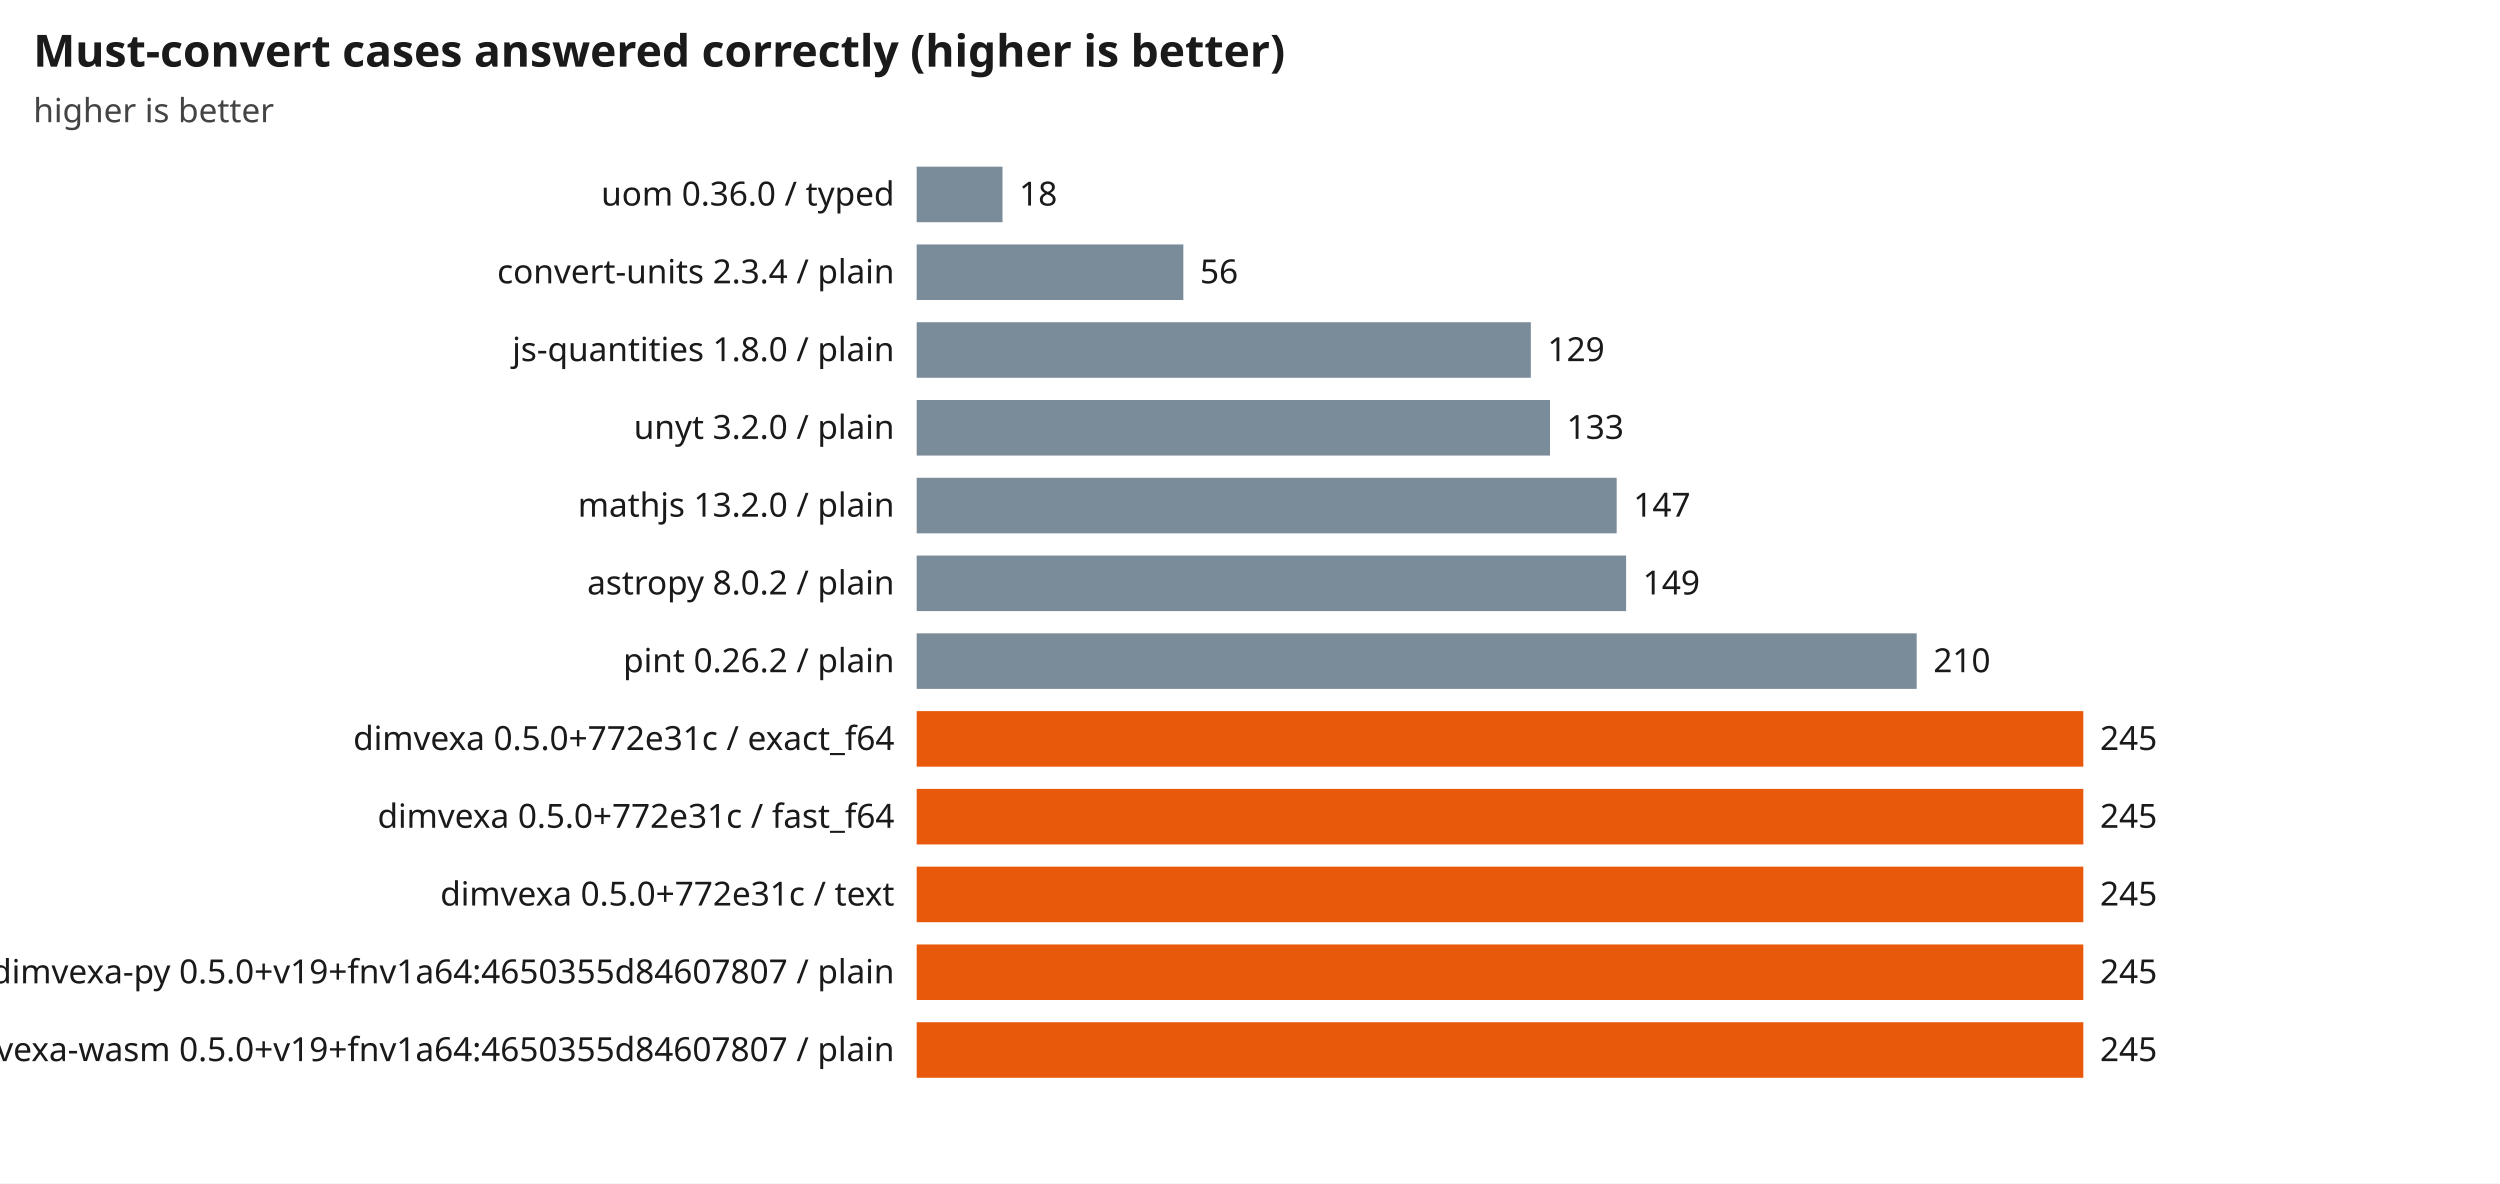
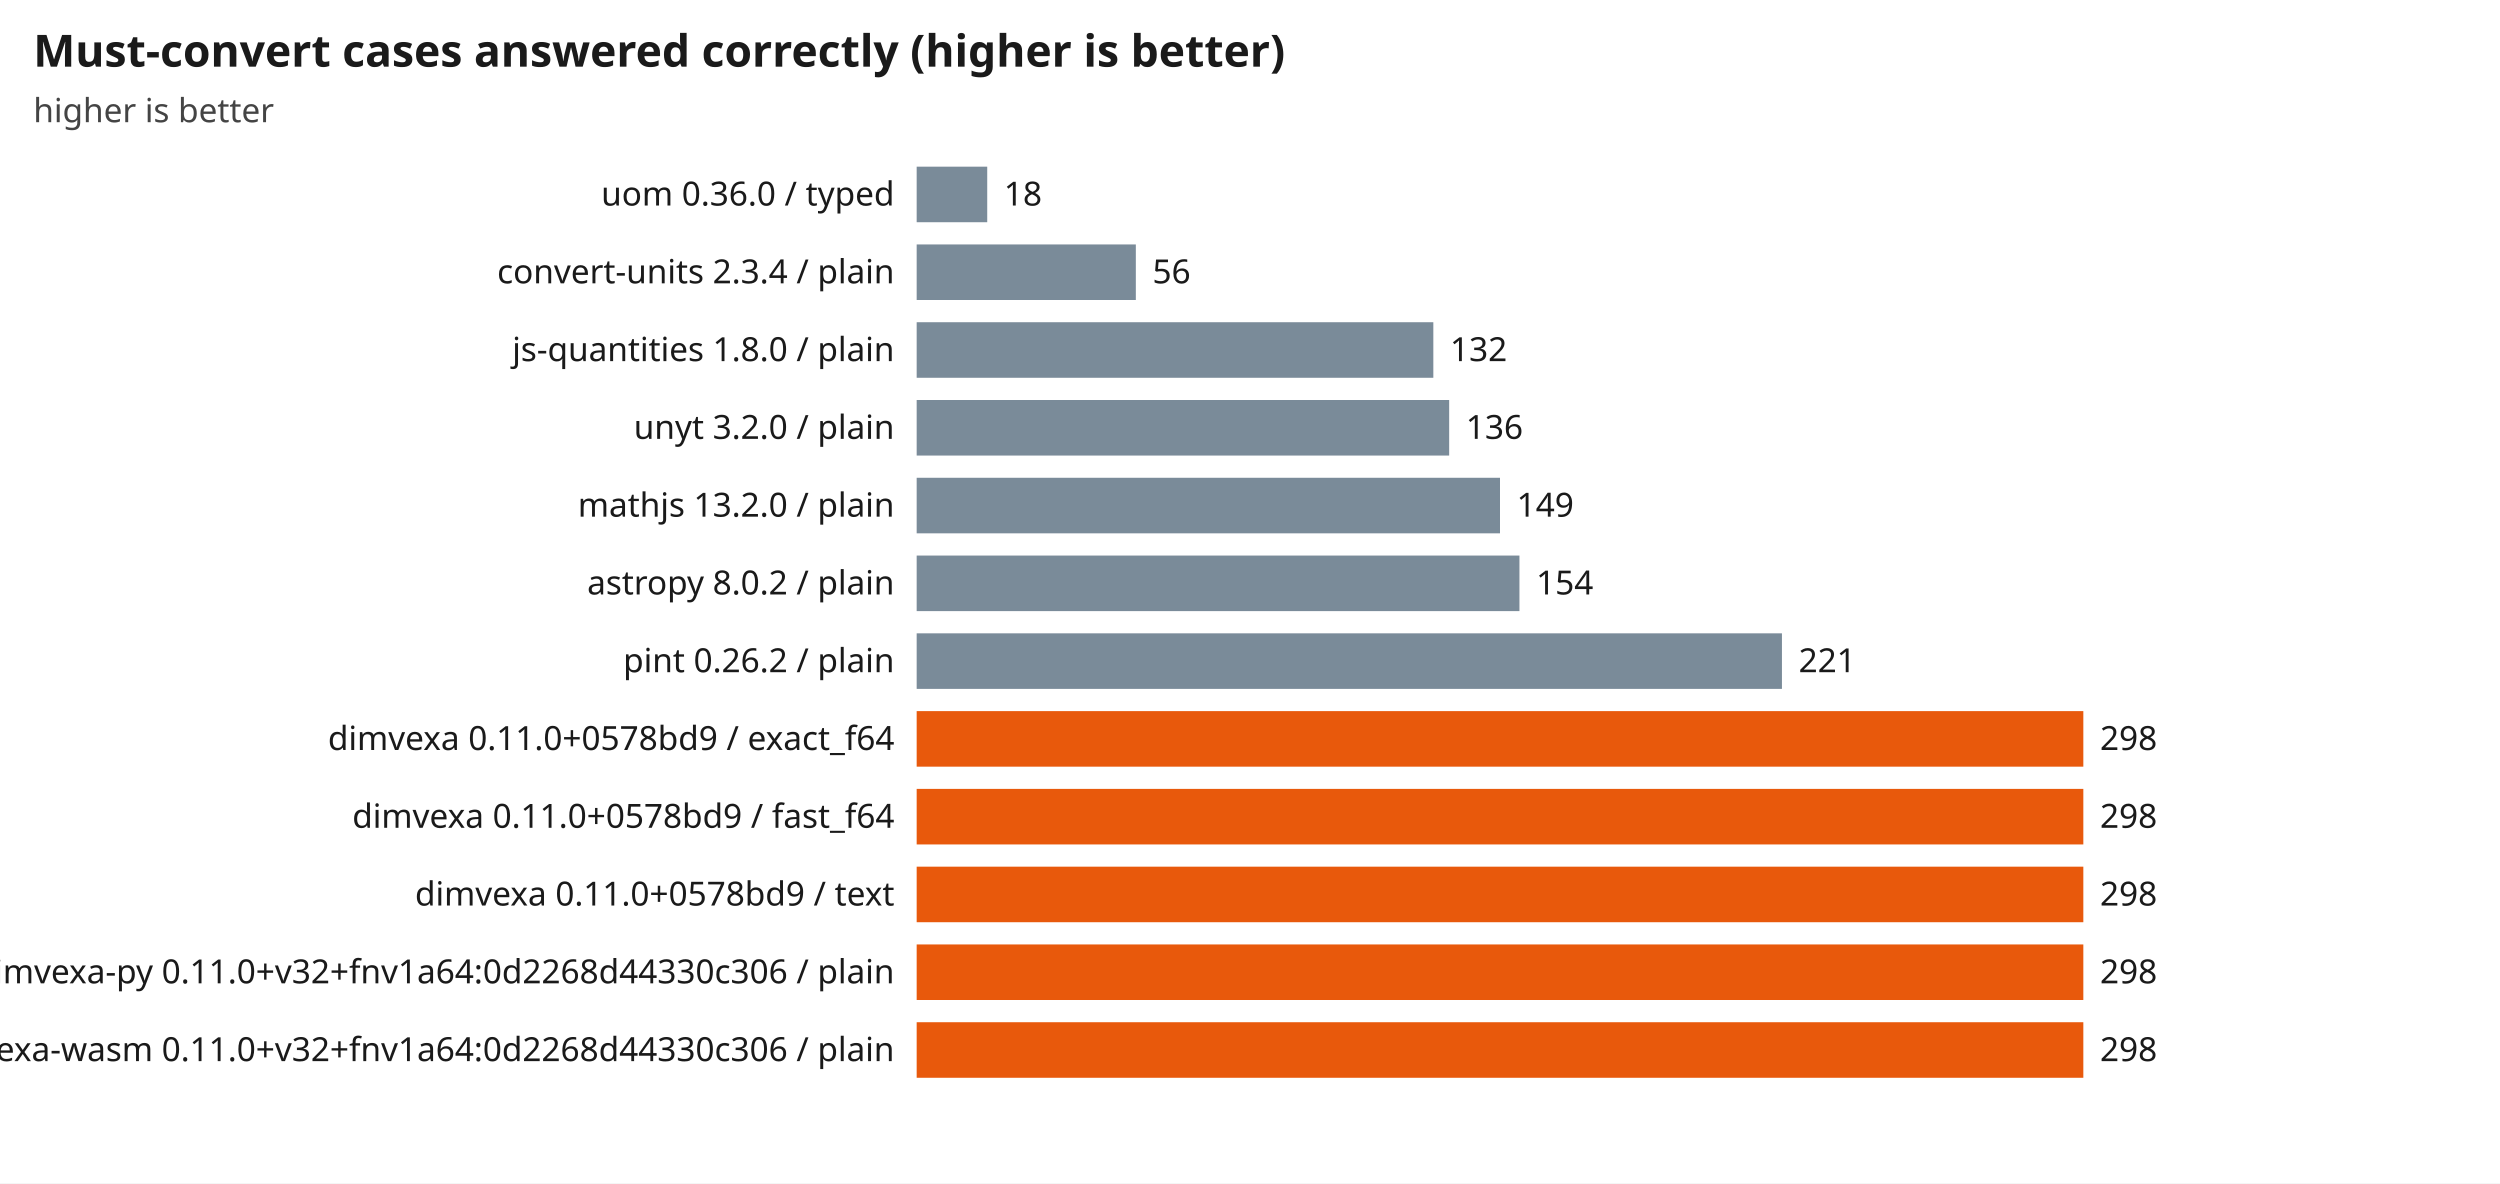
<svg xmlns="http://www.w3.org/2000/svg" width="900" height="426" viewBox="0 0 900 426" role="img" aria-label="Must-convert cases answered correctly (higher is better)">
  <rect width="900" height="426" fill="#ffffff" />
  <text x="12" y="24" font-family="sans-serif" font-size="16" font-weight="bold" fill="#1a1a1a">Must-convert cases answered correctly (higher is better)</text>
  <text x="12" y="44" font-family="sans-serif" font-size="12" fill="#444444">higher is better</text>
  <text x="322" y="74" text-anchor="end" font-family="sans-serif" font-size="12" fill="#1a1a1a">uom 0.36.0 / typed</text>
-   <rect x="330" y="60" width="30.9" height="20" fill="#7a8b99" />
-   <text x="366.9" y="74" font-family="sans-serif" font-size="12" fill="#1a1a1a">18 </text>
+   <rect x="330" y="60" width="25.4" height="20" fill="#7a8b99" />
+   <text x="361.4" y="74" font-family="sans-serif" font-size="12" fill="#1a1a1a">18 </text>
  <text x="322" y="102" text-anchor="end" font-family="sans-serif" font-size="12" fill="#1a1a1a">convert-units 2.3.4 / plain</text>
-   <rect x="330" y="88" width="96.0" height="20" fill="#7a8b99" />
-   <text x="432.0" y="102" font-family="sans-serif" font-size="12" fill="#1a1a1a">56 </text>
+   <rect x="330" y="88" width="78.9" height="20" fill="#7a8b99" />
+   <text x="414.9" y="102" font-family="sans-serif" font-size="12" fill="#1a1a1a">56 </text>
  <text x="322" y="130" text-anchor="end" font-family="sans-serif" font-size="12" fill="#1a1a1a">js-quantities 1.8.0 / plain</text>
-   <rect x="330" y="116" width="221.1" height="20" fill="#7a8b99" />
-   <text x="557.1" y="130" font-family="sans-serif" font-size="12" fill="#1a1a1a">129 </text>
+   <rect x="330" y="116" width="186.0" height="20" fill="#7a8b99" />
+   <text x="522.0" y="130" font-family="sans-serif" font-size="12" fill="#1a1a1a">132 </text>
  <text x="322" y="158" text-anchor="end" font-family="sans-serif" font-size="12" fill="#1a1a1a">unyt 3.2.0 / plain</text>
-   <rect x="330" y="144" width="228.0" height="20" fill="#7a8b99" />
-   <text x="564.0" y="158" font-family="sans-serif" font-size="12" fill="#1a1a1a">133 </text>
+   <rect x="330" y="144" width="191.7" height="20" fill="#7a8b99" />
+   <text x="527.7" y="158" font-family="sans-serif" font-size="12" fill="#1a1a1a">136 </text>
  <text x="322" y="186" text-anchor="end" font-family="sans-serif" font-size="12" fill="#1a1a1a">mathjs 13.2.0 / plain</text>
-   <rect x="330" y="172" width="252.0" height="20" fill="#7a8b99" />
-   <text x="588.0" y="186" font-family="sans-serif" font-size="12" fill="#1a1a1a">147 </text>
+   <rect x="330" y="172" width="210.0" height="20" fill="#7a8b99" />
+   <text x="546.0" y="186" font-family="sans-serif" font-size="12" fill="#1a1a1a">149 </text>
  <text x="322" y="214" text-anchor="end" font-family="sans-serif" font-size="12" fill="#1a1a1a">astropy 8.0.2 / plain</text>
-   <rect x="330" y="200" width="255.4" height="20" fill="#7a8b99" />
-   <text x="591.4" y="214" font-family="sans-serif" font-size="12" fill="#1a1a1a">149 </text>
+   <rect x="330" y="200" width="217.0" height="20" fill="#7a8b99" />
+   <text x="553.0" y="214" font-family="sans-serif" font-size="12" fill="#1a1a1a">154 </text>
  <text x="322" y="242" text-anchor="end" font-family="sans-serif" font-size="12" fill="#1a1a1a">pint 0.26.2 / plain</text>
-   <rect x="330" y="228" width="360.0" height="20" fill="#7a8b99" />
-   <text x="696.0" y="242" font-family="sans-serif" font-size="12" fill="#1a1a1a">210 </text>
-   <text x="322" y="270" text-anchor="end" font-family="sans-serif" font-size="12" fill="#1a1a1a">dimvexa 0.5.0+772e31c / exact_f64</text>
+   <rect x="330" y="228" width="311.5" height="20" fill="#7a8b99" />
+   <text x="647.5" y="242" font-family="sans-serif" font-size="12" fill="#1a1a1a">221 </text>
+   <text x="322" y="270" text-anchor="end" font-family="sans-serif" font-size="12" fill="#1a1a1a">dimvexa 0.11.0+0578bd9 / exact_f64</text>
  <rect x="330" y="256" width="420.0" height="20" fill="#e8590c" />
-   <text x="756.0" y="270" font-family="sans-serif" font-size="12" fill="#1a1a1a">245 </text>
-   <text x="322" y="298" text-anchor="end" font-family="sans-serif" font-size="12" fill="#1a1a1a">dimvexa 0.5.0+772e31c / fast_f64</text>
+   <text x="756.0" y="270" font-family="sans-serif" font-size="12" fill="#1a1a1a">298 </text>
+   <text x="322" y="298" text-anchor="end" font-family="sans-serif" font-size="12" fill="#1a1a1a">dimvexa 0.11.0+0578bd9 / fast_f64</text>
  <rect x="330" y="284" width="420.0" height="20" fill="#e8590c" />
-   <text x="756.0" y="298" font-family="sans-serif" font-size="12" fill="#1a1a1a">245 </text>
-   <text x="322" y="326" text-anchor="end" font-family="sans-serif" font-size="12" fill="#1a1a1a">dimvexa 0.5.0+772e31c / text</text>
+   <text x="756.0" y="298" font-family="sans-serif" font-size="12" fill="#1a1a1a">298 </text>
+   <text x="322" y="326" text-anchor="end" font-family="sans-serif" font-size="12" fill="#1a1a1a">dimvexa 0.11.0+0578bd9 / text</text>
  <rect x="330" y="312" width="420.0" height="20" fill="#e8590c" />
-   <text x="756.0" y="326" font-family="sans-serif" font-size="12" fill="#1a1a1a">245 </text>
-   <text x="322" y="354" text-anchor="end" font-family="sans-serif" font-size="12" fill="#1a1a1a">dimvexa-py 0.5.0+v19+fnv1a64:4650355d84607807 / plain</text>
+   <text x="756.0" y="326" font-family="sans-serif" font-size="12" fill="#1a1a1a">298 </text>
+   <text x="322" y="354" text-anchor="end" font-family="sans-serif" font-size="12" fill="#1a1a1a">dimvexa-py 0.11.0+v32+fnv1a64:0d2268d44330c306 / plain</text>
  <rect x="330" y="340" width="420.0" height="20" fill="#e8590c" />
-   <text x="756.0" y="354" font-family="sans-serif" font-size="12" fill="#1a1a1a">245 </text>
-   <text x="322" y="382" text-anchor="end" font-family="sans-serif" font-size="12" fill="#1a1a1a">dimvexa-wasm 0.5.0+v19+fnv1a64:4650355d84607807 / plain</text>
+   <text x="756.0" y="354" font-family="sans-serif" font-size="12" fill="#1a1a1a">298 </text>
+   <text x="322" y="382" text-anchor="end" font-family="sans-serif" font-size="12" fill="#1a1a1a">dimvexa-wasm 0.11.0+v32+fnv1a64:0d2268d44330c306 / plain</text>
  <rect x="330" y="368" width="420.0" height="20" fill="#e8590c" />
-   <text x="756.0" y="382" font-family="sans-serif" font-size="12" fill="#1a1a1a">245 </text>
+   <text x="756.0" y="382" font-family="sans-serif" font-size="12" fill="#1a1a1a">298 </text>
</svg>
